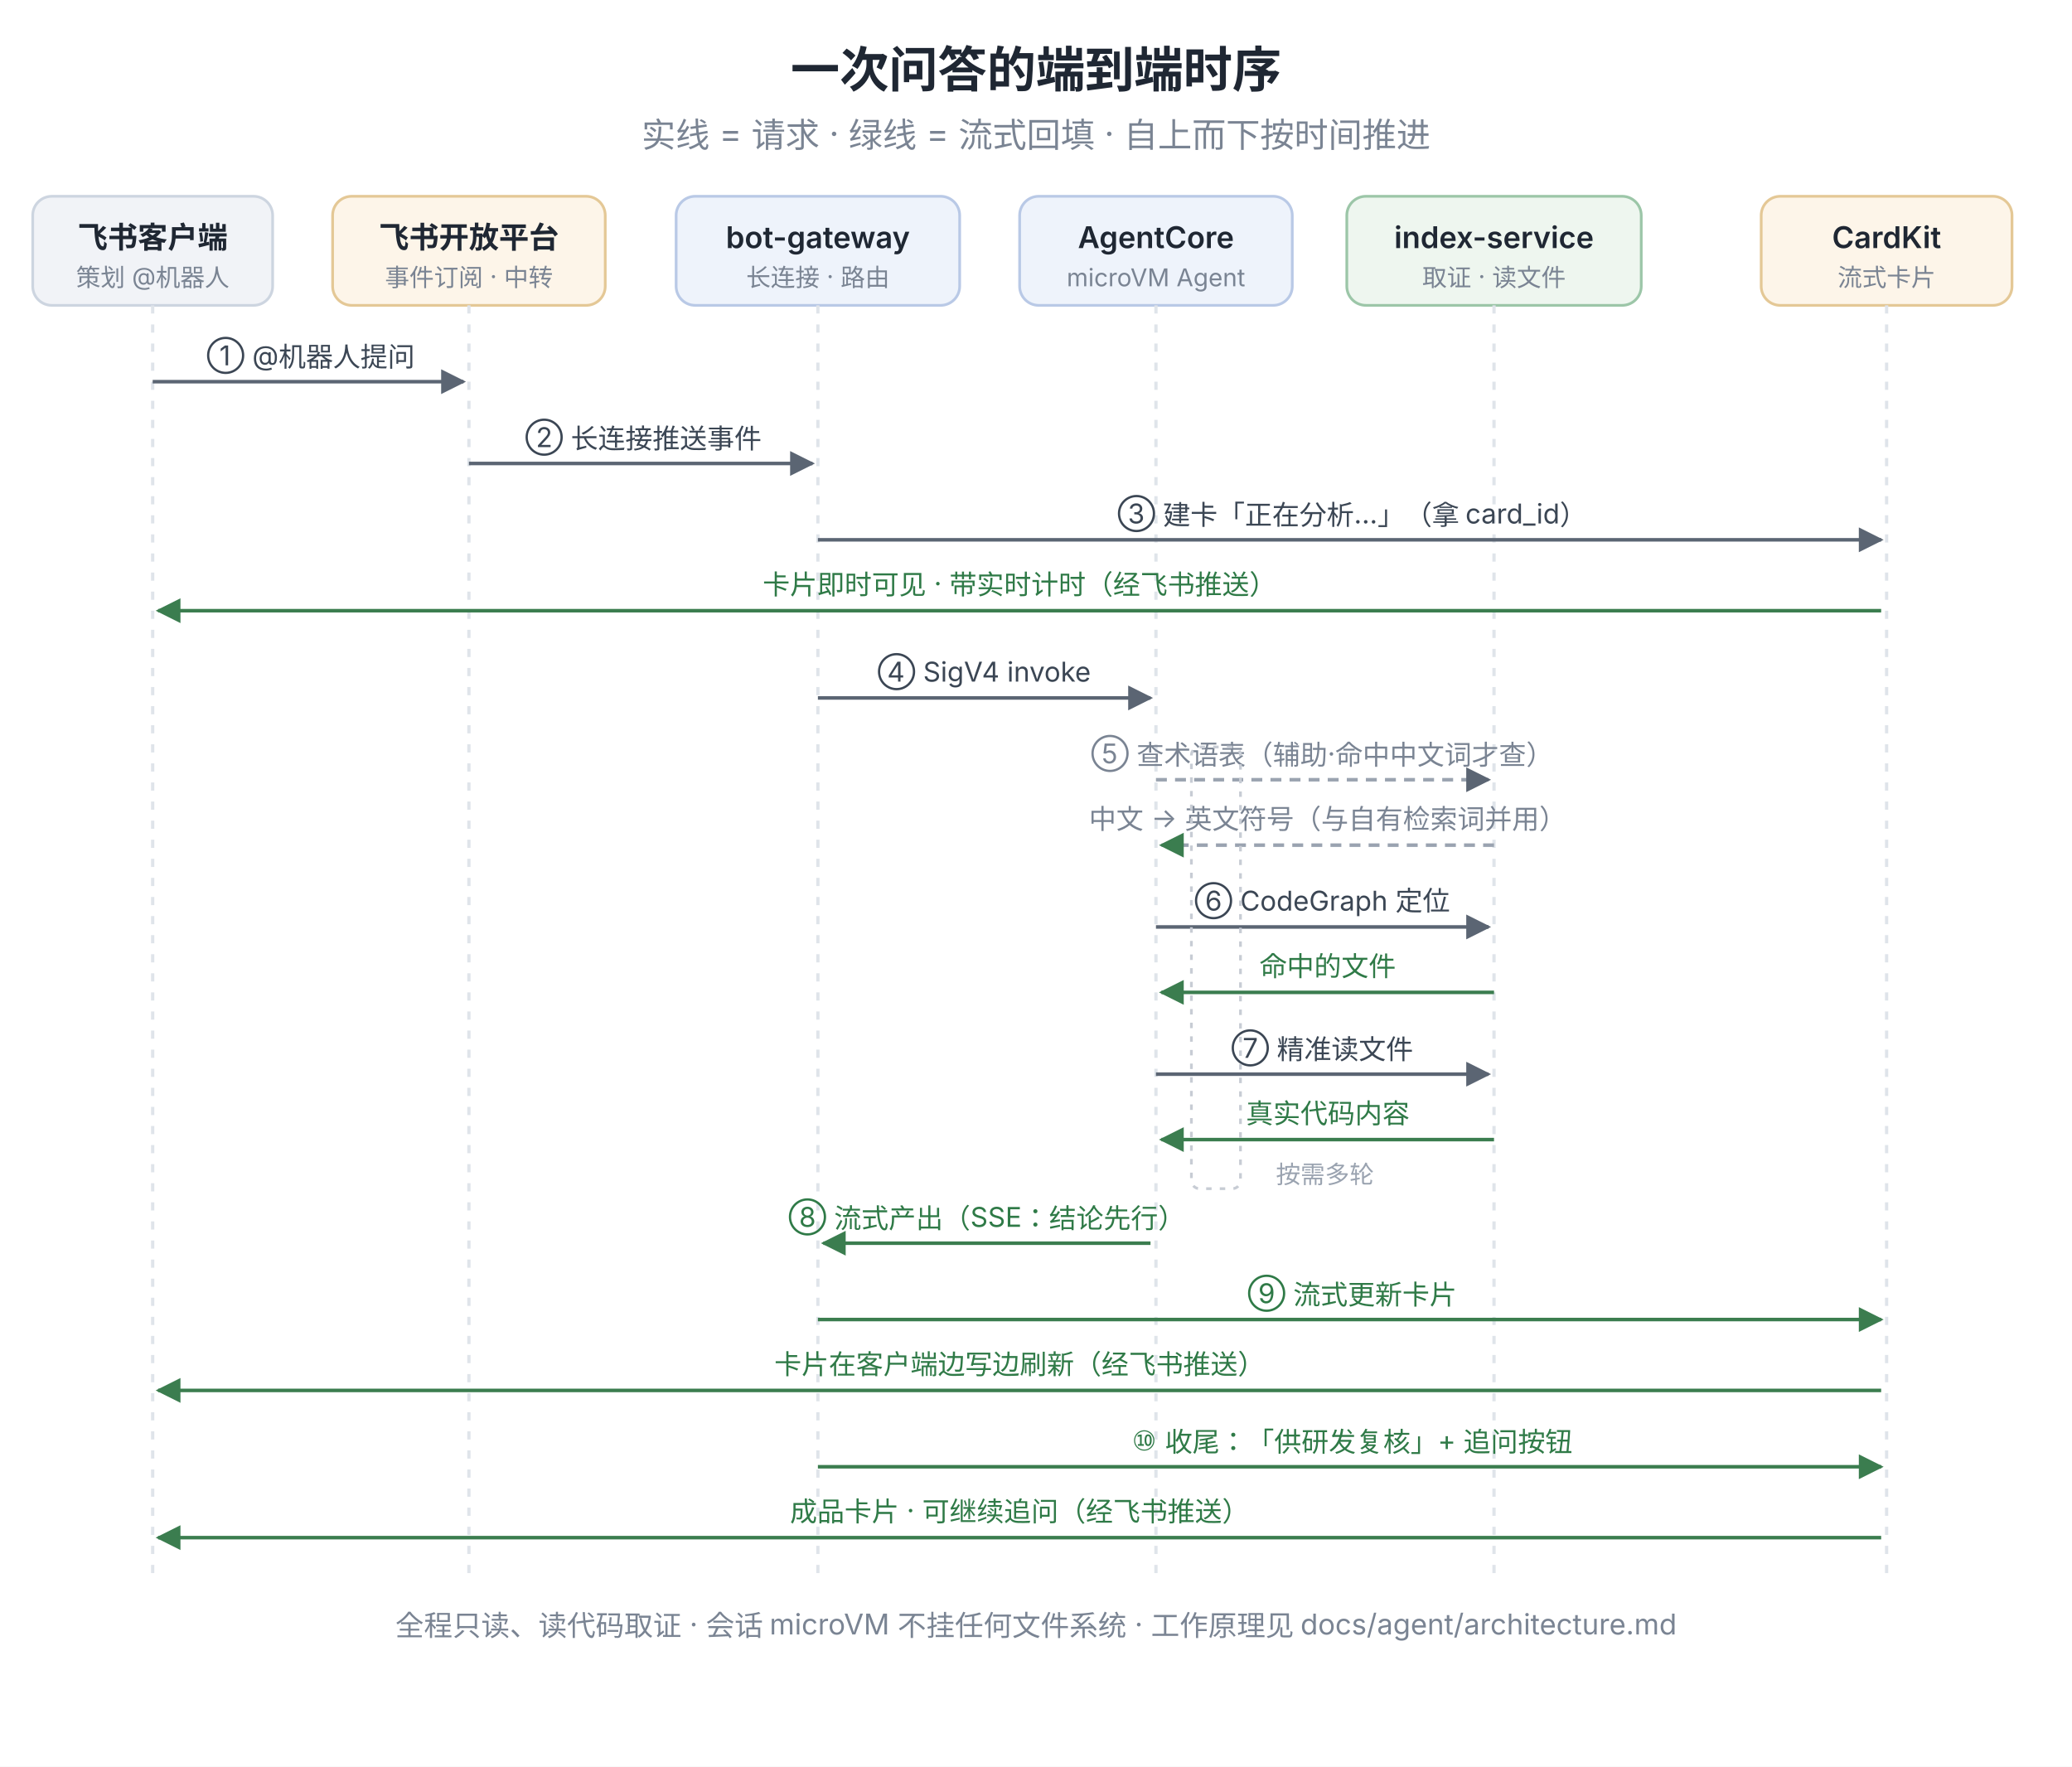
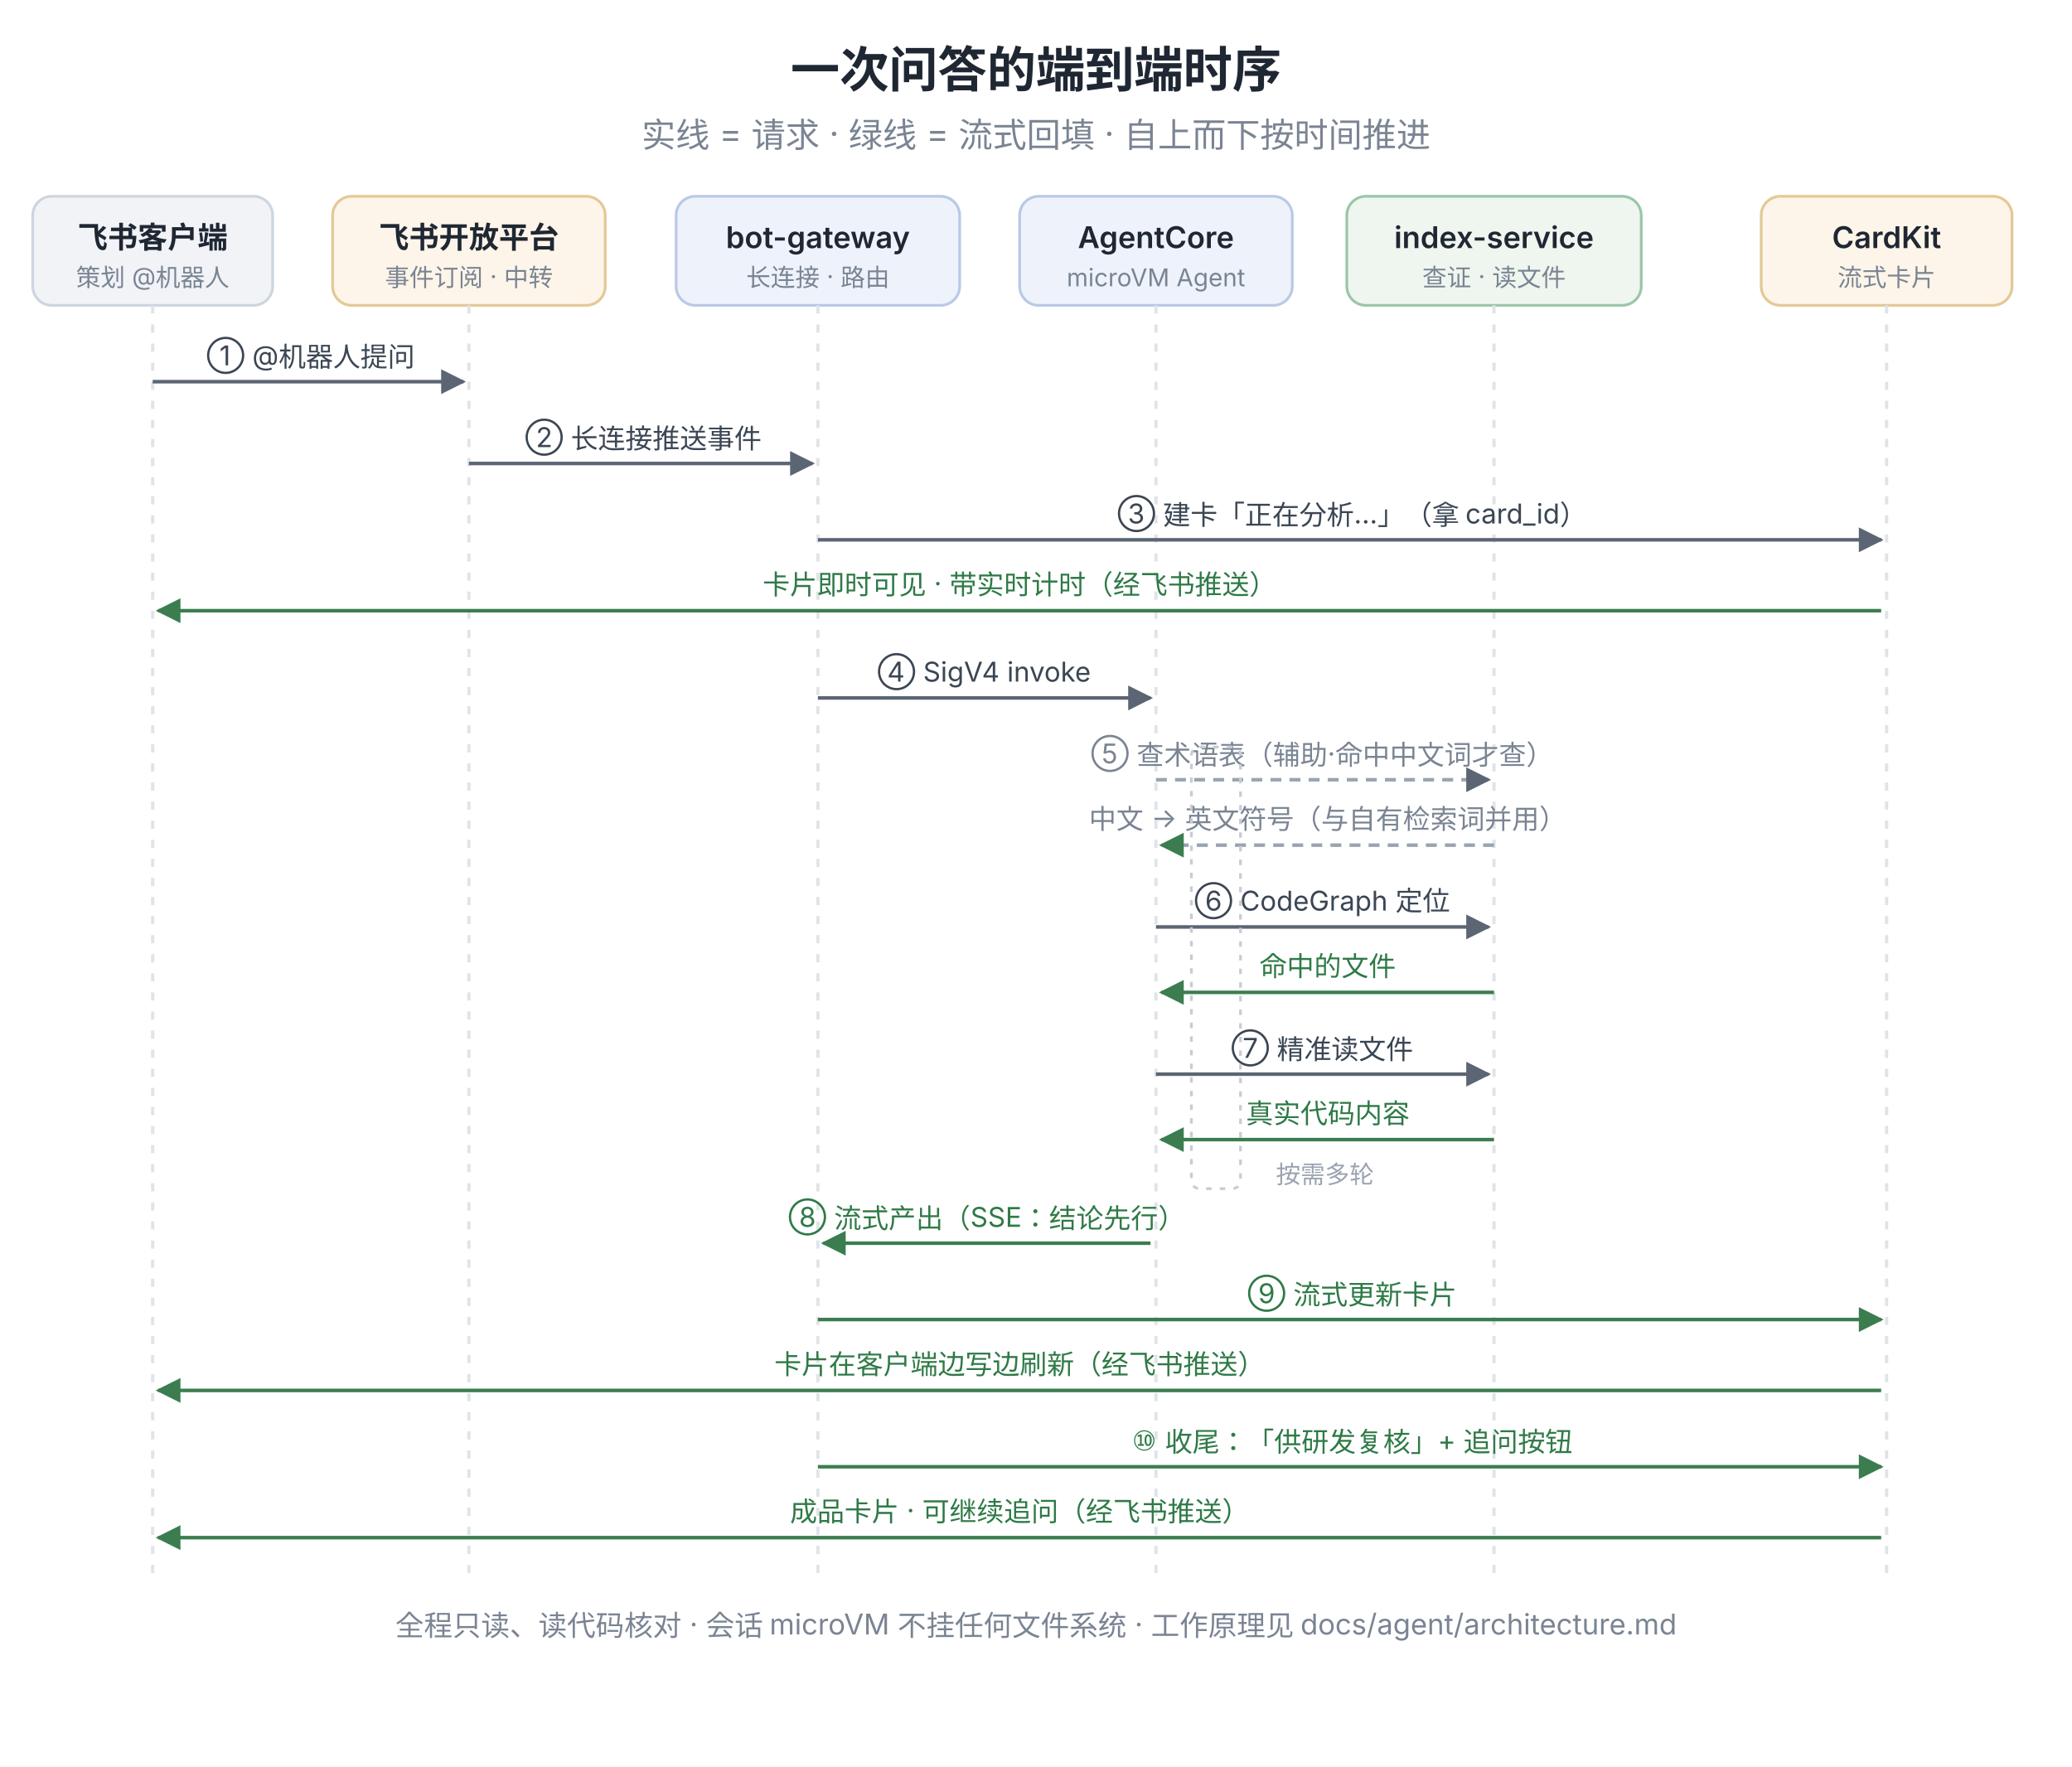
<svg xmlns="http://www.w3.org/2000/svg" width="760" height="648" viewBox="0 0 760 648" font-family="-apple-system, BlinkMacSystemFont, 'Segoe UI', 'PingFang SC', 'Microsoft YaHei', sans-serif">
  <defs>
    <marker id="arrow" viewBox="0 0 10 10" refX="9" refY="5" markerWidth="7" markerHeight="7" orient="auto-start-reverse">
      <path d="M0,0 L10,5 L0,10 z" fill="#5b6573" />
    </marker>
    <marker id="arrowback" viewBox="0 0 10 10" refX="9" refY="5" markerWidth="7" markerHeight="7" orient="auto-start-reverse">
      <path d="M0,0 L10,5 L0,10 z" fill="#3b7d4f" />
    </marker>
  </defs>
  <rect x="0" y="0" width="760" height="648" fill="#ffffff" />
  <text x="380" y="32" text-anchor="middle" font-size="18" font-weight="700" fill="#1f2733">一次问答的端到端时序</text>
  <text x="380" y="54" text-anchor="middle" font-size="12.5" fill="#7a8493">实线 = 请求 · 绿线 = 流式回填 · 自上而下按时间推进</text>
  <g font-size="11" font-weight="600" fill="#1f2733" text-anchor="middle">
    <rect x="12" y="72" width="88" height="40" rx="7" fill="#f1f3f7" stroke="#cdd5e0" />
    <text x="56" y="91">飞书客户端</text>
    <text x="56" y="105" font-size="9" font-weight="400" fill="#7a8493">策划 @机器人</text>
    <rect x="122" y="72" width="100" height="40" rx="7" fill="#fdf5e9" stroke="#e4c896" />
    <text x="172" y="91">飞书开放平台</text>
    <text x="172" y="105" font-size="9" font-weight="400" fill="#7a8493">事件订阅 · 中转</text>
    <rect x="248" y="72" width="104" height="40" rx="7" fill="#eef3fb" stroke="#b9c9e6" />
    <text x="300" y="91">bot-gateway</text>
    <text x="300" y="105" font-size="9" font-weight="400" fill="#7a8493">长连接 · 路由</text>
    <rect x="374" y="72" width="100" height="40" rx="7" fill="#eef3fb" stroke="#b9c9e6" />
    <text x="424" y="91">AgentCore</text>
    <text x="424" y="105" font-size="9" font-weight="400" fill="#7a8493">microVM Agent</text>
    <rect x="494" y="72" width="108" height="40" rx="7" fill="#eef6ef" stroke="#9cc6a8" />
    <text x="548" y="91">index-service</text>
-     <text x="548" y="105" font-size="9" font-weight="400" fill="#7a8493">取证 · 读文件</text>
+     <text x="548" y="105" font-size="9" font-weight="400" fill="#7a8493">查证 · 读文件</text>
    <rect x="646" y="72" width="92" height="40" rx="7" fill="#fdf5e9" stroke="#e4c896" />
    <text x="692" y="91">CardKit</text>
    <text x="692" y="105" font-size="9" font-weight="400" fill="#7a8493">流式卡片</text>
  </g>
  <g stroke="#dfe4ea" stroke-width="1.2" stroke-dasharray="3,4">
    <line x1="56" y1="112" x2="56" y2="578" />
    <line x1="172" y1="112" x2="172" y2="578" />
    <line x1="300" y1="112" x2="300" y2="578" />
    <line x1="424" y1="112" x2="424" y2="578" />
    <line x1="548" y1="112" x2="548" y2="578" />
    <line x1="692" y1="112" x2="692" y2="578" />
  </g>
  <g font-size="10" fill="#3b4654">
    <line x1="56" y1="140" x2="170" y2="140" stroke="#5b6573" stroke-width="1.3" marker-end="url(#arrow)" />
    <text x="114" y="134" text-anchor="middle">① @机器人提问</text>
    <line x1="172" y1="170" x2="298" y2="170" stroke="#5b6573" stroke-width="1.3" marker-end="url(#arrow)" />
    <text x="236" y="164" text-anchor="middle">② 长连接推送事件</text>
    <line x1="300" y1="198" x2="690" y2="198" stroke="#5b6573" stroke-width="1.3" marker-end="url(#arrow)" />
    <text x="496" y="192" text-anchor="middle">③ 建卡「正在分析…」（拿 card_id）</text>
    <line x1="690" y1="224" x2="58" y2="224" stroke="#3b7d4f" stroke-width="1.3" marker-end="url(#arrowback)" />
    <text x="374" y="218" text-anchor="middle" fill="#2f7a47">卡片即时可见 · 带实时计时（经飞书推送）</text>
    <line x1="300" y1="256" x2="422" y2="256" stroke="#5b6573" stroke-width="1.3" marker-end="url(#arrow)" />
    <text x="361" y="250" text-anchor="middle">④ SigV4 invoke</text>
    <line x1="424" y1="286" x2="546" y2="286" stroke="#9aa3b0" stroke-width="1.3" stroke-dasharray="4,3" marker-end="url(#arrow)" />
    <text x="485" y="280" text-anchor="middle" fill="#7a8493">⑤ 查术语表（辅助·命中中文词才查）</text>
    <line x1="548" y1="310" x2="426" y2="310" stroke="#9aa3b0" stroke-width="1.3" stroke-dasharray="4,3" marker-end="url(#arrowback)" />
    <text x="487" y="304" text-anchor="middle" fill="#7a8493">中文 → 英文符号（与自有检索词并用）</text>
    <line x1="424" y1="340" x2="546" y2="340" stroke="#5b6573" stroke-width="1.3" marker-end="url(#arrow)" />
    <text x="485" y="334" text-anchor="middle">⑥ CodeGraph 定位</text>
    <line x1="548" y1="364" x2="426" y2="364" stroke="#3b7d4f" stroke-width="1.3" marker-end="url(#arrowback)" />
    <text x="487" y="358" text-anchor="middle" fill="#2f7a47">命中的文件</text>
    <line x1="424" y1="394" x2="546" y2="394" stroke="#5b6573" stroke-width="1.3" marker-end="url(#arrow)" />
    <text x="485" y="388" text-anchor="middle">⑦ 精准读文件</text>
    <line x1="548" y1="418" x2="426" y2="418" stroke="#3b7d4f" stroke-width="1.3" marker-end="url(#arrowback)" />
    <text x="487" y="412" text-anchor="middle" fill="#2f7a47">真实代码内容</text>
    <rect x="437" y="274" width="18" height="162" rx="3" fill="none" stroke="#c7ccd4" stroke-width="1" stroke-dasharray="2,3" />
    <text x="486" y="434" text-anchor="middle" font-size="9" fill="#9aa3b0">按需多轮</text>
    <line x1="422" y1="456" x2="302" y2="456" stroke="#3b7d4f" stroke-width="1.3" marker-end="url(#arrowback)" />
    <text x="362" y="450" text-anchor="middle" fill="#2f7a47">⑧ 流式产出（SSE：结论先行）</text>
    <line x1="300" y1="484" x2="690" y2="484" stroke="#3b7d4f" stroke-width="1.3" marker-end="url(#arrowback)" />
    <text x="496" y="478" text-anchor="middle" fill="#2f7a47">⑨ 流式更新卡片</text>
    <line x1="690" y1="510" x2="58" y2="510" stroke="#3b7d4f" stroke-width="1.3" marker-end="url(#arrowback)" />
    <text x="374" y="504" text-anchor="middle" fill="#2f7a47">卡片在客户端边写边刷新（经飞书推送）</text>
    <line x1="300" y1="538" x2="690" y2="538" stroke="#3b7d4f" stroke-width="1.3" marker-end="url(#arrowback)" />
    <text x="496" y="532" text-anchor="middle" fill="#2f7a47">⑩ 收尾：「供研发复核」+ 追问按钮</text>
    <line x1="690" y1="564" x2="58" y2="564" stroke="#3b7d4f" stroke-width="1.3" marker-end="url(#arrowback)" />
    <text x="374" y="558" text-anchor="middle" fill="#2f7a47">成品卡片 · 可继续追问（经飞书推送）</text>
  </g>
-   <text x="380" y="600" text-anchor="middle" font-size="10.5" fill="#7a8493">全程只读、读代码取证 · 会话 microVM 不挂任何文件系统 · 工作原理见 docs/agent/architecture.md</text>
+   <text x="380" y="600" text-anchor="middle" font-size="10.5" fill="#7a8493">全程只读、读代码核对 · 会话 microVM 不挂任何文件系统 · 工作原理见 docs/agent/architecture.md</text>
</svg>
